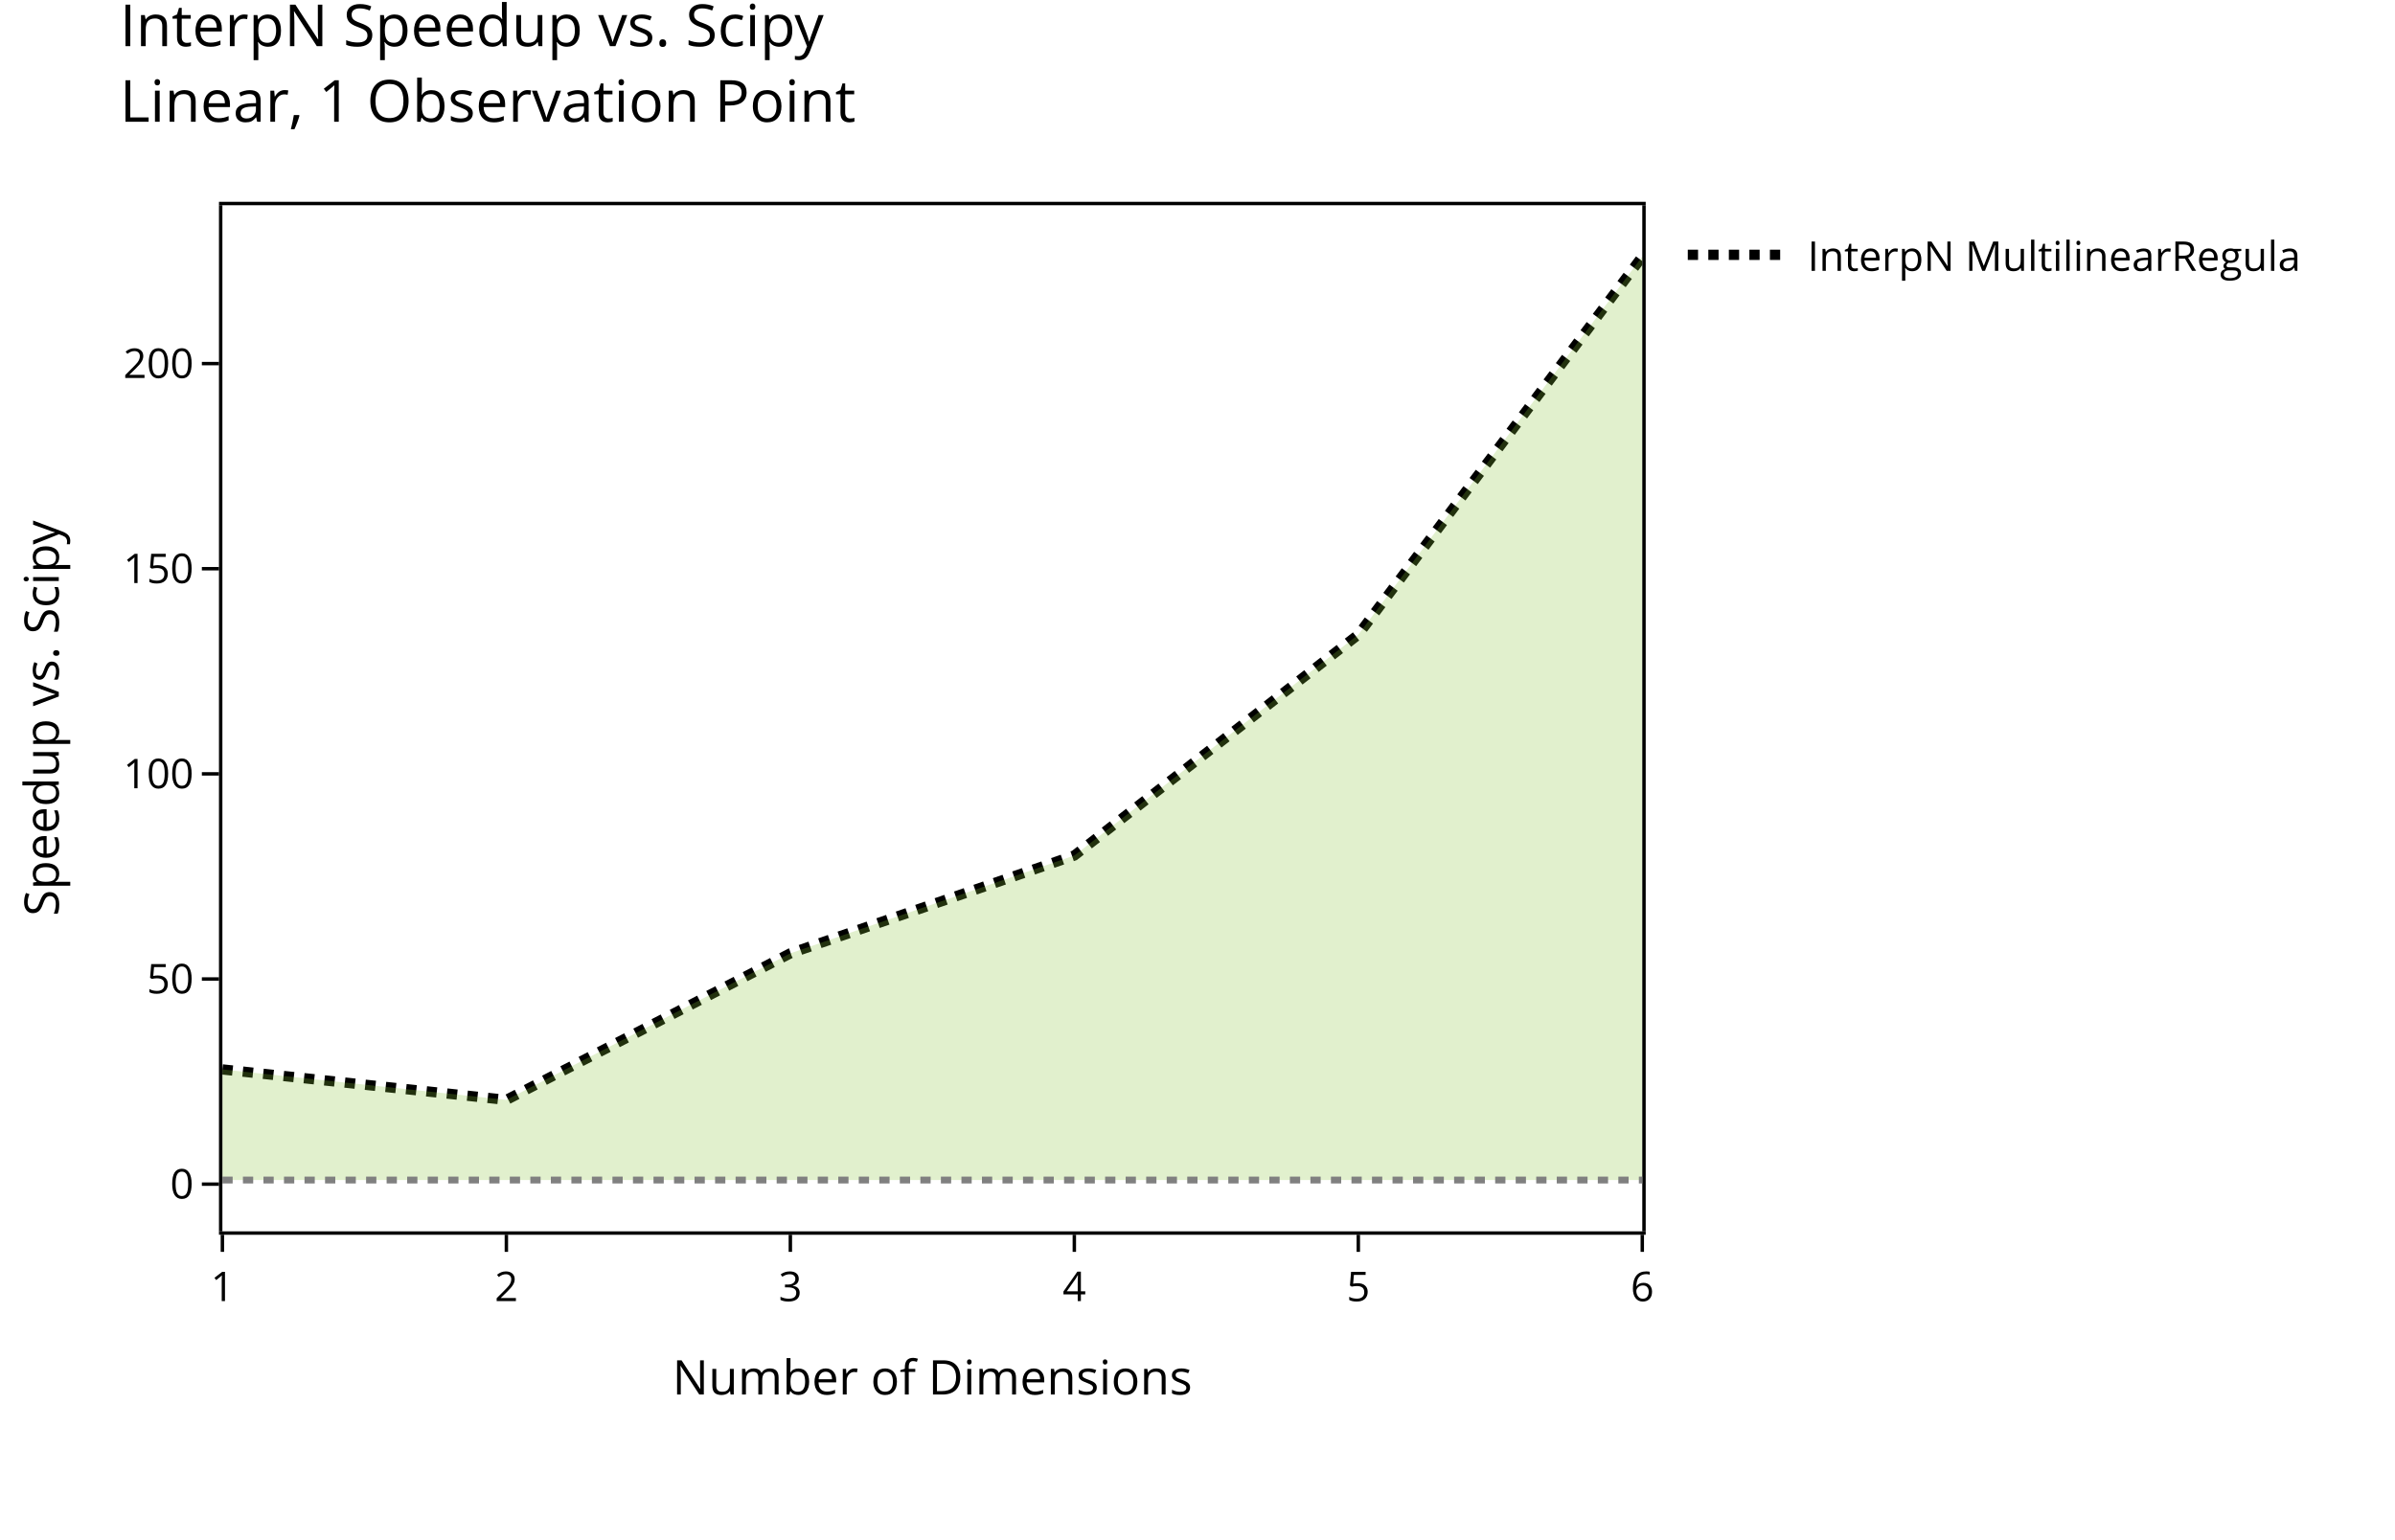
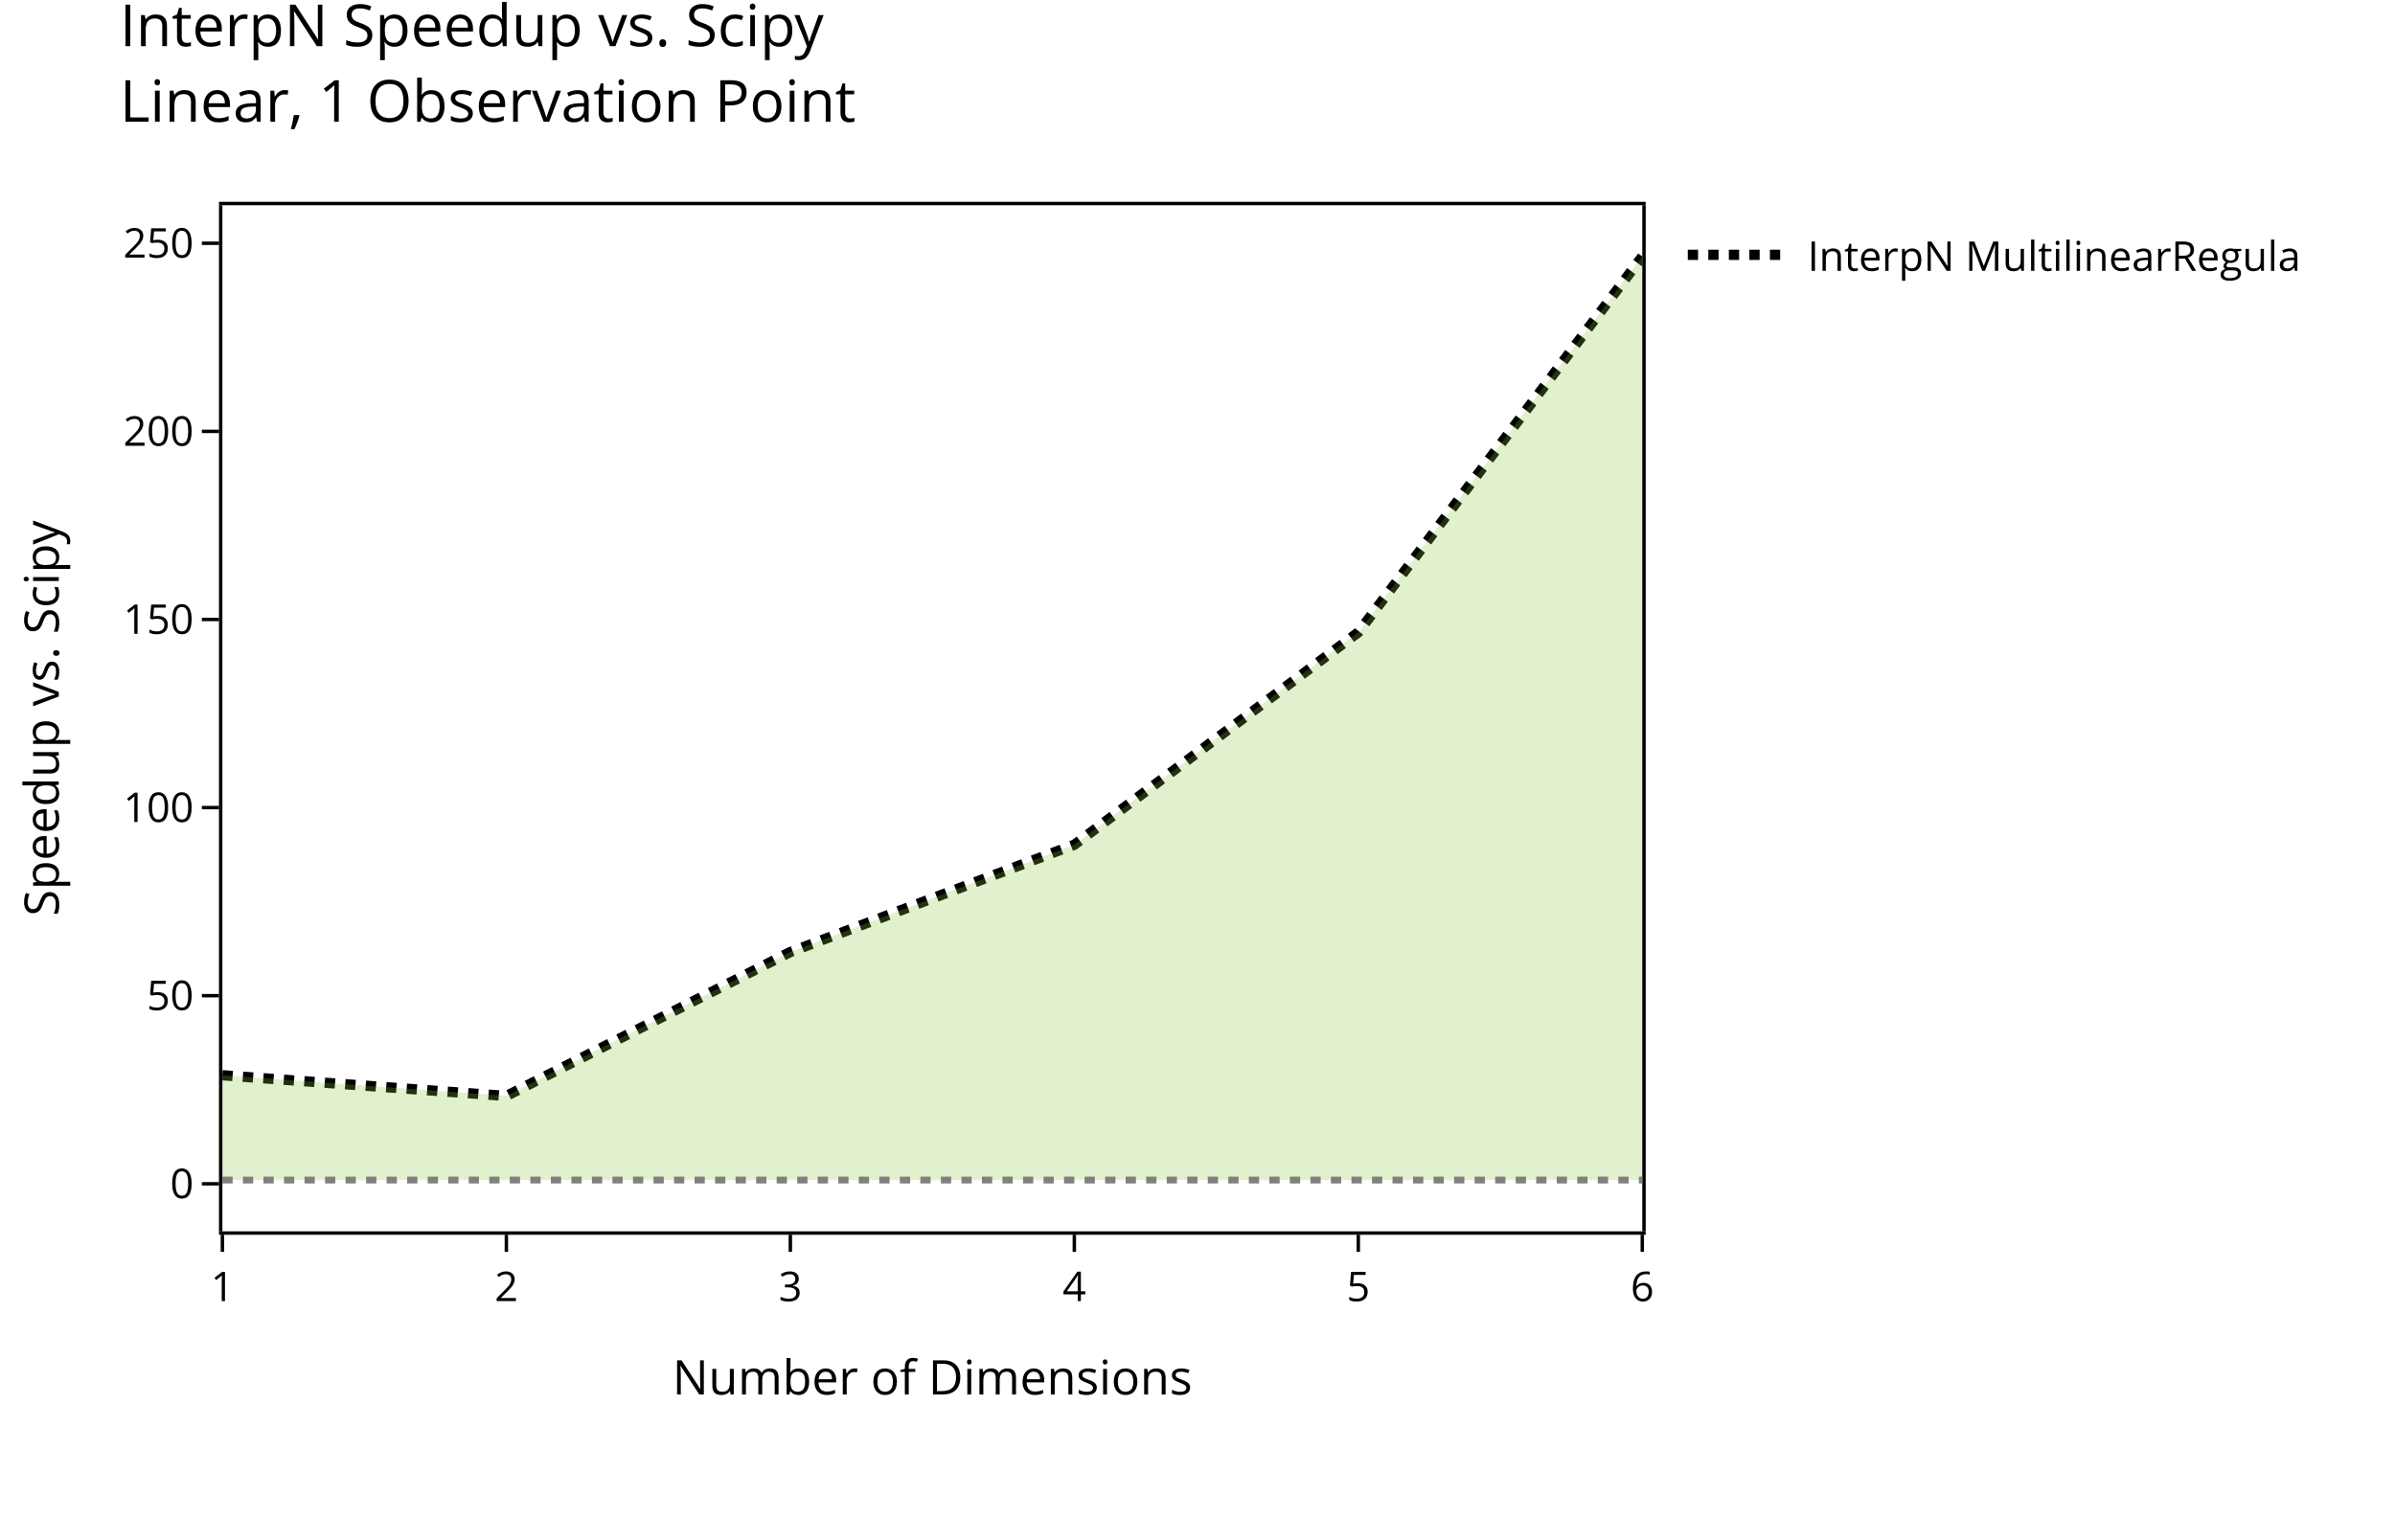
<svg xmlns="http://www.w3.org/2000/svg" class="main-svg" width="700" height="450" style="" viewBox="0 0 700 450">
  <rect x="0" y="0" width="700" height="450" style="fill: rgb(0, 0, 0); fill-opacity: 0;" />
-   <defs id="defs-c0fb0f">
+   <defs id="defs-55245a">
    <g class="clips">
-       <clipPath id="clipc0fb0fxyplot" class="plotclip">
+       <clipPath id="clip55245axyplot" class="plotclip">
        <rect width="415" height="300" />
      </clipPath>
-       <clipPath class="axesclip" id="clipc0fb0fx">
+       <clipPath class="axesclip" id="clip55245ax">
        <rect x="65" y="0" width="415" height="450" />
      </clipPath>
-       <clipPath class="axesclip" id="clipc0fb0fy">
+       <clipPath class="axesclip" id="clip55245ay">
        <rect x="0" y="60" width="700" height="300" />
      </clipPath>
-       <clipPath class="axesclip" id="clipc0fb0fxy">
+       <clipPath class="axesclip" id="clip55245axy">
        <rect x="65" y="60" width="415" height="300" />
      </clipPath>
    </g>
    <g class="gradients" />
    <g class="patterns" />
  </defs>
  <g class="bglayer">
    <rect class="bg" x="65" y="60" width="415" height="300" style="fill: rgb(0, 0, 0); fill-opacity: 0; stroke-width: 0;" />
  </g>
  <g class="layer-below">
    <g class="imagelayer" />
    <g class="shapelayer" />
  </g>
  <g class="cartesianlayer">
    <g class="subplot xy">
      <g class="layer-subplot">
        <g class="shapelayer" />
        <g class="imagelayer" />
      </g>
      <g class="minor-gridlayer">
        <g class="x" />
        <g class="y" />
      </g>
      <g class="gridlayer">
        <g class="x" />
        <g class="y" />
      </g>
      <g class="zerolinelayer" />
      <g class="layer-between">
        <g class="shapelayer" />
        <g class="imagelayer" />
      </g>
      <path class="xlines-below" />
      <path class="ylines-below" />
      <g class="overlines-below" />
      <g class="xaxislayer-below" />
      <g class="yaxislayer-below" />
      <g class="overaxes-below" />
      <g class="overplot">
-         <g class="xy" transform="translate(65,60)" clip-path="url(#clipc0fb0fxyplot)">
+         <g class="xy" transform="translate(65,60)" clip-path="url(#clip55245axyplot)">
          <g class="scatterlayer mlayer">
-             <g class="trace scatter tracecb3fc9" style="stroke-miterlimit: 2; opacity: 1;">
+             <g class="trace scatter traceedbec9" style="stroke-miterlimit: 2; opacity: 1;">
              <g class="fills" />
              <g class="errorbars" />
              <g class="lines">
-                 <path class="js-line" d="M0,252.66L83,261.57L166,218.72L249,190.12L332,125.55L415,15" style="vector-effect: none; fill: none; stroke: rgb(0, 0, 0); stroke-opacity: 1; stroke-dasharray: 3px, 3px; stroke-width: 3px; opacity: 1;" />
+                 <path class="js-line" d="M0,254.36L83,260.42L166,218.33L249,186.96L332,124.87L415,15" style="vector-effect: none; fill: none; stroke: rgb(0, 0, 0); stroke-opacity: 1; stroke-dasharray: 3px, 3px; stroke-width: 3px; opacity: 1;" />
              </g>
              <g class="points" />
              <g class="text" />
            </g>
-             <g class="trace scatter tracef7454a" style="stroke-miterlimit: 2; opacity: 1;">
+             <g class="trace scatter trace9e7c87" style="stroke-miterlimit: 2; opacity: 1;">
              <g class="fills">
                <g>
-                   <path class="js-fill" d="M0,252.66L83,261.57L166,218.72L249,190.12L332,125.55L415,15L415,285L0,285Z" style="fill: rgb(139, 196, 59); fill-opacity: 0.25; stroke-width: 0;" />
+                   <path class="js-fill" d="M0,254.36L83,260.42L166,218.33L249,186.96L332,124.87L415,15L415,285L0,285Z" style="fill: rgb(139, 196, 59); fill-opacity: 0.25; stroke-width: 0;" />
                </g>
              </g>
              <g class="errorbars" />
              <g class="lines">
-                 <path class="js-line" d="M0,252.66L83,261.57L166,218.72L249,190.12L332,125.55L415,15L415,285L0,285" style="vector-effect: none; fill: none; stroke: rgb(239, 85, 59); stroke-opacity: 1; stroke-width: 0px; opacity: 1;" />
+                 <path class="js-line" d="M0,254.36L83,260.42L166,218.33L249,186.96L332,124.87L415,15L415,285L0,285" style="vector-effect: none; fill: none; stroke: rgb(239, 85, 59); stroke-opacity: 1; stroke-width: 0px; opacity: 1;" />
              </g>
              <g class="points" />
              <g class="text" />
            </g>
          </g>
        </g>
      </g>
      <path class="xlines-above crisp" d="M64,360.5H481M64,59.5H481" style="fill: none; stroke-width: 1px; stroke: rgb(0, 0, 0); stroke-opacity: 1;" />
      <path class="ylines-above crisp" d="M64.5,60V360M480.5,60V360" style="fill: none; stroke-width: 1px; stroke: rgb(0, 0, 0); stroke-opacity: 1;" />
      <g class="overlines-above" />
      <g class="xaxislayer-above">
        <path class="xtick ticks crisp" d="M0,361v5" transform="translate(65,0)" style="stroke: rgb(0, 0, 0); stroke-opacity: 1; stroke-width: 1px;" />
        <path class="xtick ticks crisp" d="M0,361v5" transform="translate(148,0)" style="stroke: rgb(0, 0, 0); stroke-opacity: 1; stroke-width: 1px;" />
        <path class="xtick ticks crisp" d="M0,361v5" transform="translate(231,0)" style="stroke: rgb(0, 0, 0); stroke-opacity: 1; stroke-width: 1px;" />
        <path class="xtick ticks crisp" d="M0,361v5" transform="translate(314,0)" style="stroke: rgb(0, 0, 0); stroke-opacity: 1; stroke-width: 1px;" />
        <path class="xtick ticks crisp" d="M0,361v5" transform="translate(397,0)" style="stroke: rgb(0, 0, 0); stroke-opacity: 1; stroke-width: 1px;" />
        <path class="xtick ticks crisp" d="M0,361v5" transform="translate(480,0)" style="stroke: rgb(0, 0, 0); stroke-opacity: 1; stroke-width: 1px;" />
        <g class="xtick">
          <text text-anchor="middle" x="0" y="380.4" transform="translate(65,0)" style="font-family: 'Open Sans', verdana, arial, sans-serif; font-size: 12px; fill: rgb(0, 0, 0); fill-opacity: 1; white-space: pre; opacity: 1;">1</text>
        </g>
        <g class="xtick">
          <text text-anchor="middle" x="0" y="380.4" style="font-family: 'Open Sans', verdana, arial, sans-serif; font-size: 12px; fill: rgb(0, 0, 0); fill-opacity: 1; white-space: pre; opacity: 1;" transform="translate(148,0)">2</text>
        </g>
        <g class="xtick">
          <text text-anchor="middle" x="0" y="380.4" style="font-family: 'Open Sans', verdana, arial, sans-serif; font-size: 12px; fill: rgb(0, 0, 0); fill-opacity: 1; white-space: pre; opacity: 1;" transform="translate(231,0)">3</text>
        </g>
        <g class="xtick">
          <text text-anchor="middle" x="0" y="380.4" style="font-family: 'Open Sans', verdana, arial, sans-serif; font-size: 12px; fill: rgb(0, 0, 0); fill-opacity: 1; white-space: pre; opacity: 1;" transform="translate(314,0)">4</text>
        </g>
        <g class="xtick">
          <text text-anchor="middle" x="0" y="380.4" style="font-family: 'Open Sans', verdana, arial, sans-serif; font-size: 12px; fill: rgb(0, 0, 0); fill-opacity: 1; white-space: pre; opacity: 1;" transform="translate(397,0)">5</text>
        </g>
        <g class="xtick">
          <text text-anchor="middle" x="0" y="380.4" style="font-family: 'Open Sans', verdana, arial, sans-serif; font-size: 12px; fill: rgb(0, 0, 0); fill-opacity: 1; white-space: pre; opacity: 1;" transform="translate(480,0)">6</text>
        </g>
      </g>
      <g class="yaxislayer-above">
-         <path class="ytick ticks crisp" d="M64,0h-5" transform="translate(0,346.2)" style="stroke: rgb(0, 0, 0); stroke-opacity: 1; stroke-width: 1px;" />
-         <path class="ytick ticks crisp" d="M64,0h-5" transform="translate(0,286.22)" style="stroke: rgb(0, 0, 0); stroke-opacity: 1; stroke-width: 1px;" />
-         <path class="ytick ticks crisp" d="M64,0h-5" transform="translate(0,226.25)" style="stroke: rgb(0, 0, 0); stroke-opacity: 1; stroke-width: 1px;" />
-         <path class="ytick ticks crisp" d="M64,0h-5" transform="translate(0,166.27)" style="stroke: rgb(0, 0, 0); stroke-opacity: 1; stroke-width: 1px;" />
-         <path class="ytick ticks crisp" d="M64,0h-5" transform="translate(0,106.3)" style="stroke: rgb(0, 0, 0); stroke-opacity: 1; stroke-width: 1px;" />
+         <path class="ytick ticks crisp" d="M64,0h-5" transform="translate(0,346.1)" style="stroke: rgb(0, 0, 0); stroke-opacity: 1; stroke-width: 1px;" />
+         <path class="ytick ticks crisp" d="M64,0h-5" transform="translate(0,291.1)" style="stroke: rgb(0, 0, 0); stroke-opacity: 1; stroke-width: 1px;" />
+         <path class="ytick ticks crisp" d="M64,0h-5" transform="translate(0,236.11)" style="stroke: rgb(0, 0, 0); stroke-opacity: 1; stroke-width: 1px;" />
+         <path class="ytick ticks crisp" d="M64,0h-5" transform="translate(0,181.11)" style="stroke: rgb(0, 0, 0); stroke-opacity: 1; stroke-width: 1px;" />
+         <path class="ytick ticks crisp" d="M64,0h-5" transform="translate(0,126.12)" style="stroke: rgb(0, 0, 0); stroke-opacity: 1; stroke-width: 1px;" />
+         <path class="ytick ticks crisp" d="M64,0h-5" transform="translate(0,71.12)" style="stroke: rgb(0, 0, 0); stroke-opacity: 1; stroke-width: 1px;" />
        <g class="ytick">
-           <text text-anchor="end" x="56.6" y="4.2" transform="translate(0,346.2)" style="font-family: 'Open Sans', verdana, arial, sans-serif; font-size: 12px; fill: rgb(0, 0, 0); fill-opacity: 1; white-space: pre; opacity: 1;">0</text>
+           <text text-anchor="end" x="56.6" y="4.2" transform="translate(0,346.1)" style="font-family: 'Open Sans', verdana, arial, sans-serif; font-size: 12px; fill: rgb(0, 0, 0); fill-opacity: 1; white-space: pre; opacity: 1;">0</text>
        </g>
        <g class="ytick">
-           <text text-anchor="end" x="56.6" y="4.2" style="font-family: 'Open Sans', verdana, arial, sans-serif; font-size: 12px; fill: rgb(0, 0, 0); fill-opacity: 1; white-space: pre; opacity: 1;" transform="translate(0,286.22)">50</text>
+           <text text-anchor="end" x="56.6" y="4.2" style="font-family: 'Open Sans', verdana, arial, sans-serif; font-size: 12px; fill: rgb(0, 0, 0); fill-opacity: 1; white-space: pre; opacity: 1;" transform="translate(0,291.1)">50</text>
        </g>
        <g class="ytick">
-           <text text-anchor="end" x="56.6" y="4.2" style="font-family: 'Open Sans', verdana, arial, sans-serif; font-size: 12px; fill: rgb(0, 0, 0); fill-opacity: 1; white-space: pre; opacity: 1;" transform="translate(0,226.25)">100</text>
+           <text text-anchor="end" x="56.6" y="4.2" style="font-family: 'Open Sans', verdana, arial, sans-serif; font-size: 12px; fill: rgb(0, 0, 0); fill-opacity: 1; white-space: pre; opacity: 1;" transform="translate(0,236.11)">100</text>
        </g>
        <g class="ytick">
-           <text text-anchor="end" x="56.6" y="4.2" style="font-family: 'Open Sans', verdana, arial, sans-serif; font-size: 12px; fill: rgb(0, 0, 0); fill-opacity: 1; white-space: pre; opacity: 1;" transform="translate(0,166.27)">150</text>
+           <text text-anchor="end" x="56.6" y="4.2" style="font-family: 'Open Sans', verdana, arial, sans-serif; font-size: 12px; fill: rgb(0, 0, 0); fill-opacity: 1; white-space: pre; opacity: 1;" transform="translate(0,181.11)">150</text>
        </g>
        <g class="ytick">
-           <text text-anchor="end" x="56.6" y="4.2" style="font-family: 'Open Sans', verdana, arial, sans-serif; font-size: 12px; fill: rgb(0, 0, 0); fill-opacity: 1; white-space: pre; opacity: 1;" transform="translate(0,106.3)">200</text>
+           <text text-anchor="end" x="56.6" y="4.2" style="font-family: 'Open Sans', verdana, arial, sans-serif; font-size: 12px; fill: rgb(0, 0, 0); fill-opacity: 1; white-space: pre; opacity: 1;" transform="translate(0,126.12)">200</text>
+         </g>
+         <g class="ytick">
+           <text text-anchor="end" x="56.6" y="4.2" style="font-family: 'Open Sans', verdana, arial, sans-serif; font-size: 12px; fill: rgb(0, 0, 0); fill-opacity: 1; white-space: pre; opacity: 1;" transform="translate(0,71.12)">250</text>
        </g>
      </g>
      <g class="overaxes-above" />
    </g>
  </g>
  <g class="polarlayer" />
  <g class="smithlayer" />
  <g class="ternarylayer" />
  <g class="geolayer" />
  <g class="funnelarealayer" />
  <g class="pielayer" />
  <g class="iciclelayer" />
  <g class="treemaplayer" />
  <g class="sunburstlayer" />
  <g class="glimages" />
-   <defs id="topdefs-c0fb0f">
+   <defs id="topdefs-55245a">
    <g class="clips" />
-     <clipPath id="legendc0fb0f">
+     <clipPath id="legend55245a">
      <rect width="185" height="29" x="0" y="0" />
    </clipPath>
  </defs>
  <g class="layer-above">
    <g class="imagelayer" />
    <g class="shapelayer">
-       <g class="shape-group" data-index="0" clip-path="url(#clipc0fb0fy)">
+       <g class="shape-group" data-index="0" clip-path="url(#clip55245ay)">
        <path data-index="0" fill-rule="evenodd" d="M65,345L480,345" style="opacity: 1; stroke: rgb(128, 128, 128); stroke-opacity: 1; fill: rgb(0, 0, 0); fill-opacity: 0; stroke-dasharray: 3px, 3px; stroke-width: 2px;" />
      </g>
    </g>
  </g>
  <g class="infolayer">
    <g class="legend" pointer-events="all" transform="translate(488.3,60)">
      <rect class="bg" shape-rendering="crispEdges" width="185" height="29" x="0" y="0" style="stroke: rgb(68, 68, 68); stroke-opacity: 1; fill: rgb(0, 0, 0); fill-opacity: 0; stroke-width: 0px;" />
-       <g class="scrollbox" transform="" clip-path="url(#legendc0fb0f)">
+       <g class="scrollbox" transform="" clip-path="url(#legend55245a)">
        <g class="groups">
          <g class="traces" transform="translate(0,14.5)" style="opacity: 1;">
            <text class="legendtext" text-anchor="start" x="40" y="4.68" style="font-family: 'Open Sans', verdana, arial, sans-serif; font-size: 12px; fill: rgb(0, 0, 0); fill-opacity: 1; white-space: pre;">InterpN MultilinearRegular</text>
            <g class="layers" style="opacity: 1;">
              <g class="legendfill" />
              <g class="legendlines">
                <path class="js-line" d="M5,0h30" style="fill: none; stroke: rgb(0, 0, 0); stroke-opacity: 1; stroke-dasharray: 3px, 3px; stroke-width: 3px;" />
              </g>
              <g class="legendsymbols">
                <g class="legendpoints" />
              </g>
            </g>
            <rect class="legendtoggle" x="0" y="-9.5" width="179.406" height="19" style="fill: rgb(0, 0, 0); fill-opacity: 0;" />
          </g>
        </g>
      </g>
      <rect class="scrollbar" rx="20" ry="3" width="0" height="0" x="0" y="0" style="fill: rgb(128, 139, 164); fill-opacity: 1;" />
    </g>
    <g class="g-gtitle">
      <text class="gtitle" x="35" y="13.5" text-anchor="start" dy="0.7em" style="opacity: 1; font-family: 'Open Sans', verdana, arial, sans-serif; font-size: 17px; fill: rgb(0, 0, 0); fill-opacity: 1; white-space: pre;">
        <tspan class="line" dy="0em" x="35" y="13.5">InterpN Speedup vs. Scipy</tspan>
        <tspan class="line" dy="1.3em" x="35" y="13.5">Linear, 1 Observation Point</tspan>
      </text>
    </g>
    <g class="g-xtitle">
      <text class="xtitle" x="272.5" y="407.706" text-anchor="middle" style="opacity: 1; font-family: 'Open Sans', verdana, arial, sans-serif; font-size: 14px; fill: rgb(0, 0, 0); fill-opacity: 1; white-space: pre;">Number of Dimensions</text>
    </g>
    <g class="g-ytitle">
      <text class="ytitle" transform="rotate(-90,17.17813,210)" x="17.178" y="210" text-anchor="middle" style="opacity: 1; font-family: 'Open Sans', verdana, arial, sans-serif; font-size: 14px; fill: rgb(0, 0, 0); fill-opacity: 1; white-space: pre;">Speedup vs. Scipy</text>
    </g>
  </g>
</svg>
